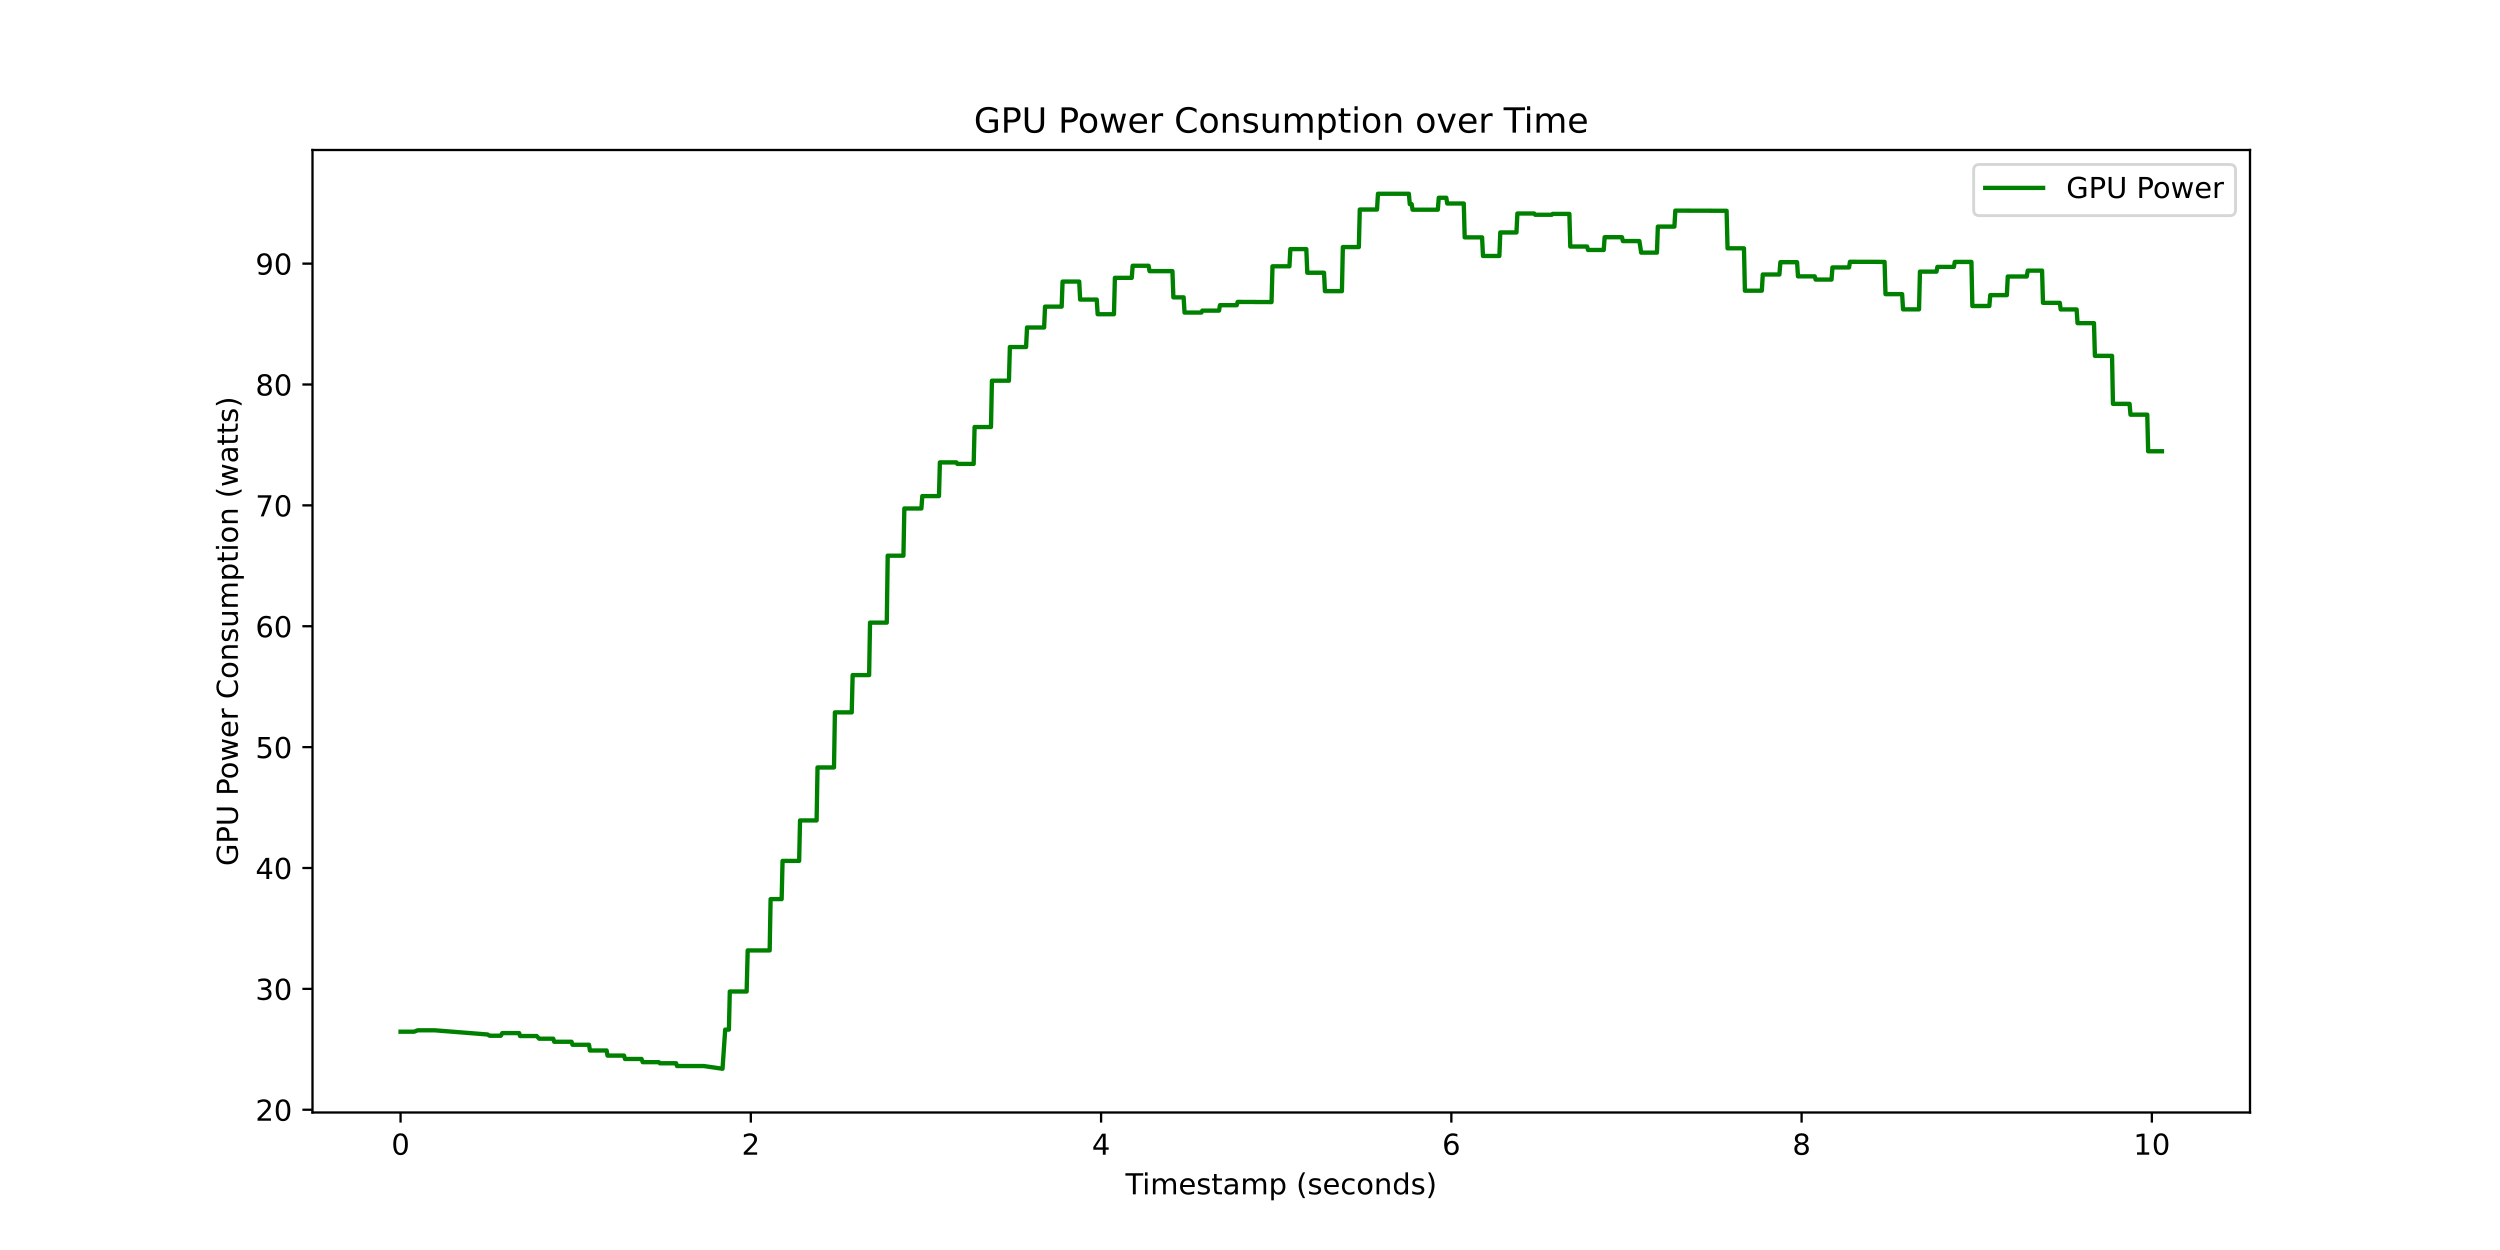
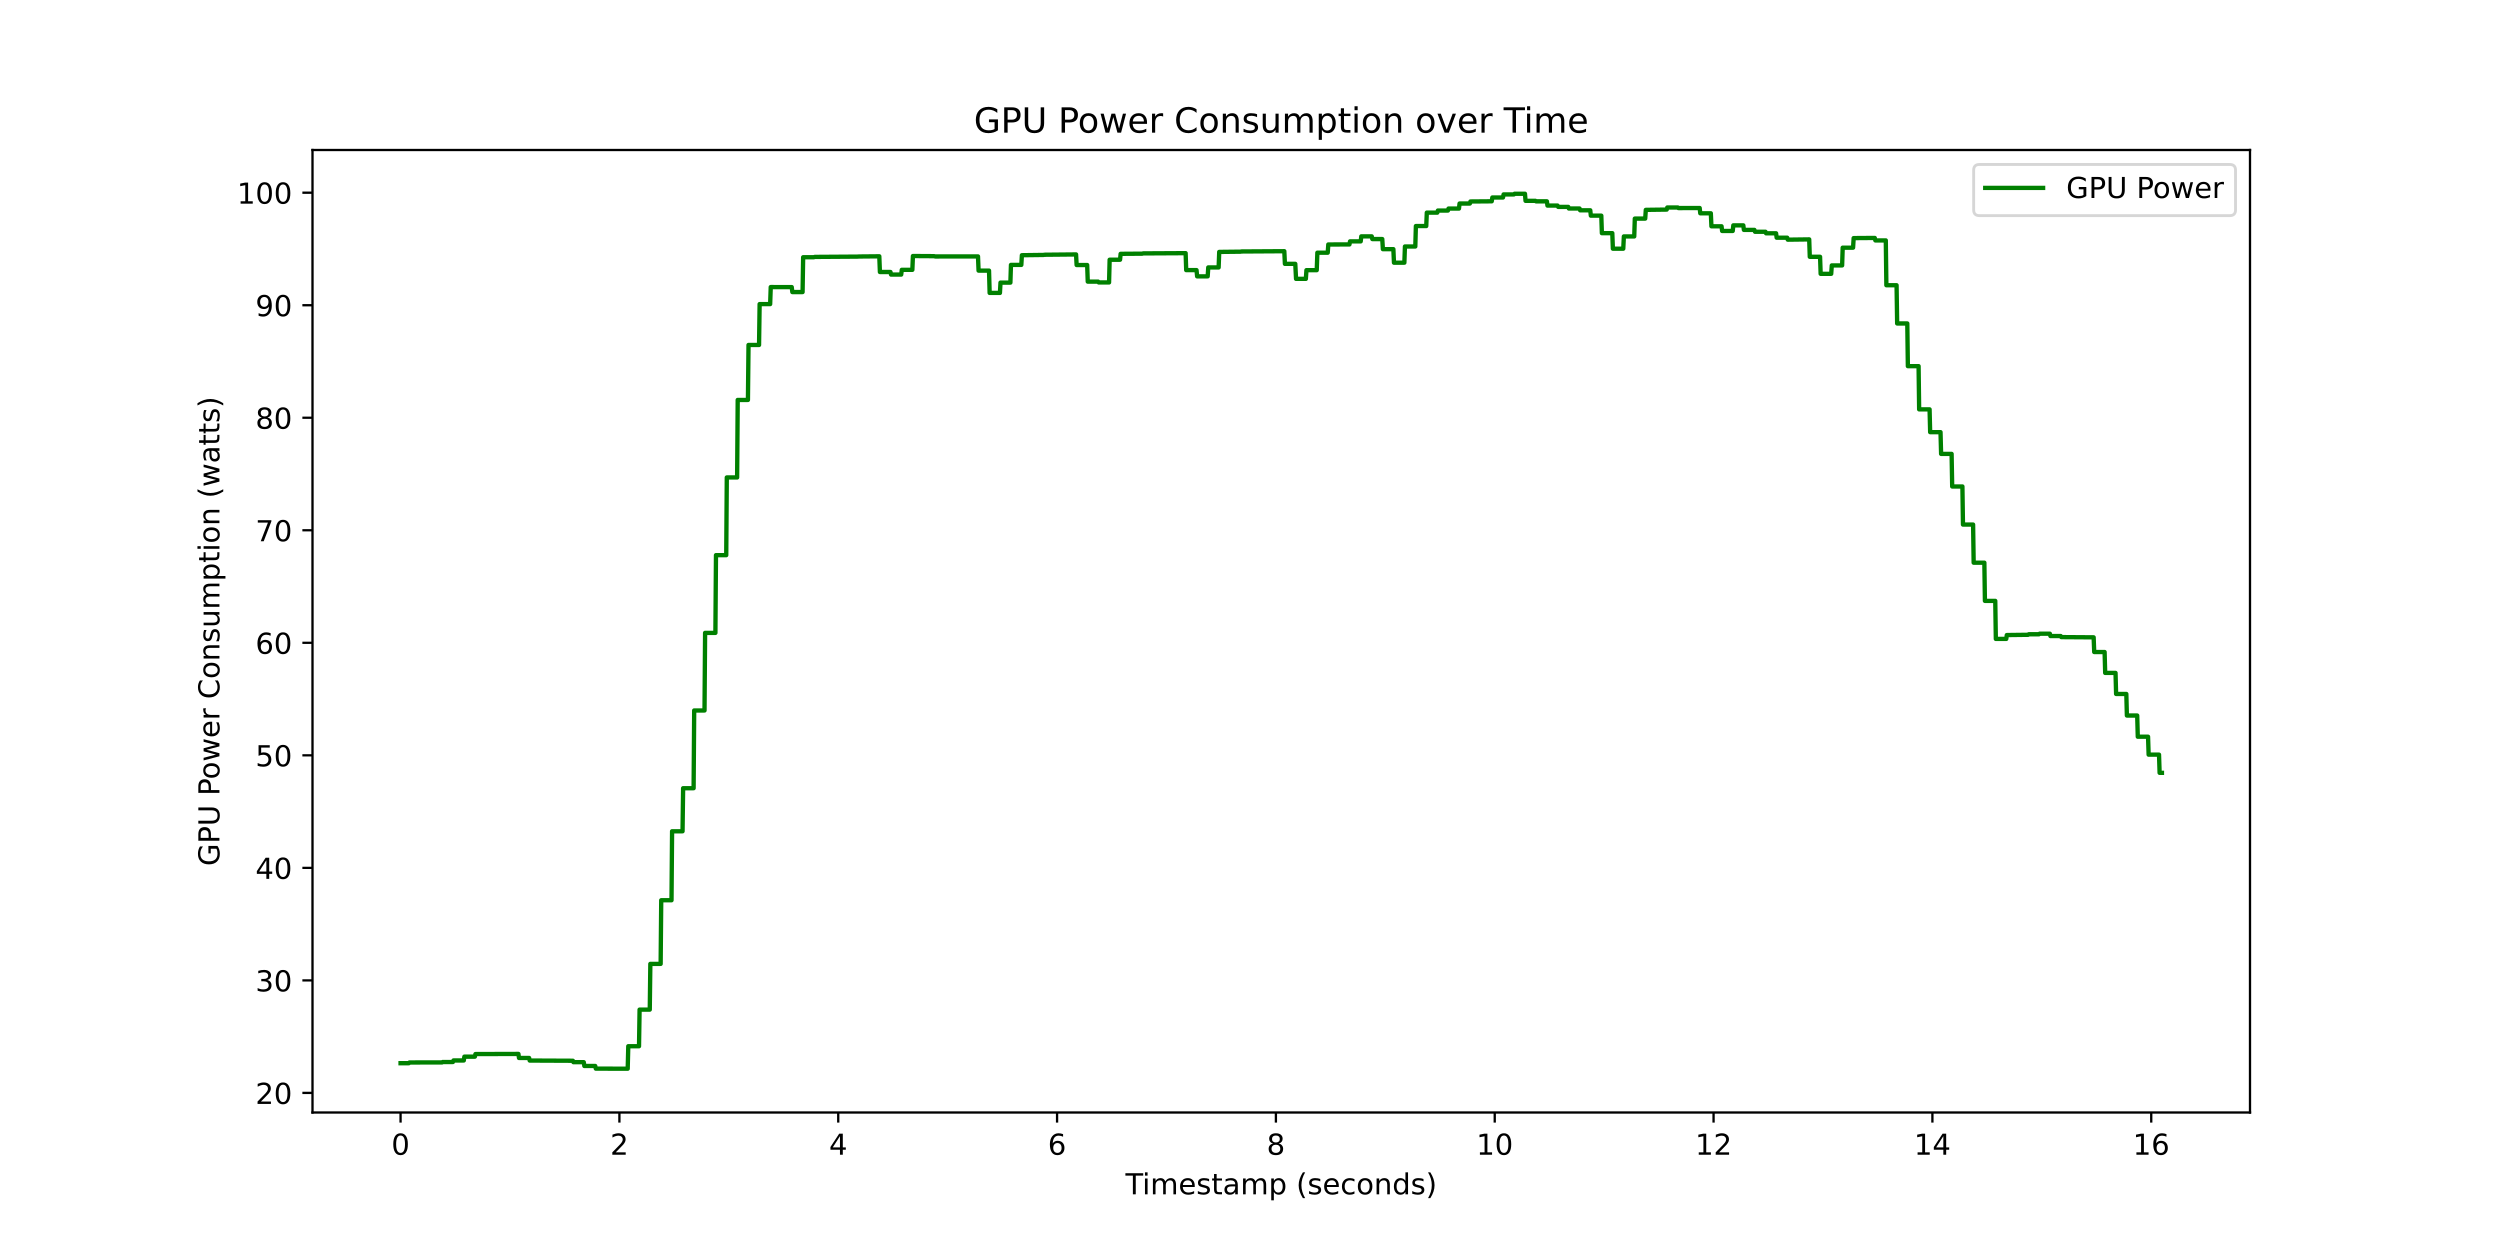
<svg xmlns="http://www.w3.org/2000/svg" xmlns:xlink="http://www.w3.org/1999/xlink" width="864pt" height="432pt" viewBox="0 0 864 432" version="1.1">
  <defs>
    <style type="text/css">*{stroke-linejoin: round; stroke-linecap: butt}</style>
  </defs>
  <g id="figure_1">
    <g id="patch_1">
      <path d="M 0 432  L 864 432  L 864 0  L 0 0  z " style="fill: #ffffff" />
    </g>
    <g id="axes_1">
      <g id="patch_2">
        <path d="M 108 384.48  L 777.6 384.48  L 777.6 51.84  L 108 51.84  z " style="fill: #ffffff" />
      </g>
      <g id="matplotlib.axis_1">
        <g id="xtick_1">
          <g id="line2d_1">
            <defs>
-               <path id="mc0ec3c35d0" d="M 0 0  L 0 3.5  " style="stroke: #000000; stroke-width: 0.8" />
+               <path id="m6eff2cb6ed" d="M 0 0  L 0 3.5  " style="stroke: #000000; stroke-width: 0.8" />
            </defs>
            <g>
-               <use xlink:href="#mc0ec3c35d0" x="138.436" y="384.48" style="stroke: #000000; stroke-width: 0.8" />
+               <use xlink:href="#m6eff2cb6ed" x="138.436" y="384.48" style="stroke: #000000; stroke-width: 0.8" />
            </g>
          </g>
          <g id="text_1">
            <g transform="translate(135.2551 399.0784) scale(0.1 -0.1)">
              <defs>
                <path id="DejaVuSans-30" d="M 2034 4250  Q 1547 4250 1301 3770  Q 1056 3291 1056 2328  Q 1056 1369 1301 889  Q 1547 409 2034 409  Q 2525 409 2770 889  Q 3016 1369 3016 2328  Q 3016 3291 2770 3770  Q 2525 4250 2034 4250  z M 2034 4750  Q 2819 4750 3233 4129  Q 3647 3509 3647 2328  Q 3647 1150 3233 529  Q 2819 -91 2034 -91  Q 1250 -91 836 529  Q 422 1150 422 2328  Q 422 3509 836 4129  Q 1250 4750 2034 4750  z " transform="scale(0.015625)" />
              </defs>
              <use xlink:href="#DejaVuSans-30" />
            </g>
          </g>
        </g>
        <g id="xtick_2">
          <g id="line2d_2">
            <g>
-               <use xlink:href="#mc0ec3c35d0" x="259.486" y="384.48" style="stroke: #000000; stroke-width: 0.8" />
+               <use xlink:href="#m6eff2cb6ed" x="214.065" y="384.48" style="stroke: #000000; stroke-width: 0.8" />
            </g>
          </g>
          <g id="text_2">
-             <g transform="translate(256.3043 399.0784) scale(0.1 -0.1)">
+             <g transform="translate(210.8839 399.0784) scale(0.1 -0.1)">
              <defs>
                <path id="DejaVuSans-32" d="M 1228 531  L 3431 531  L 3431 0  L 469 0  L 469 531  Q 828 903 1448 1529  Q 2069 2156 2228 2338  Q 2531 2678 2651 2914  Q 2772 3150 2772 3378  Q 2772 3750 2511 3984  Q 2250 4219 1831 4219  Q 1534 4219 1204 4116  Q 875 4013 500 3803  L 500 4441  Q 881 4594 1212 4672  Q 1544 4750 1819 4750  Q 2544 4750 2975 4387  Q 3406 4025 3406 3419  Q 3406 3131 3298 2873  Q 3191 2616 2906 2266  Q 2828 2175 2409 1742  Q 1991 1309 1228 531  z " transform="scale(0.015625)" />
              </defs>
              <use xlink:href="#DejaVuSans-32" />
            </g>
          </g>
        </g>
        <g id="xtick_3">
          <g id="line2d_3">
            <g>
-               <use xlink:href="#mc0ec3c35d0" x="380.535" y="384.48" style="stroke: #000000; stroke-width: 0.8" />
+               <use xlink:href="#m6eff2cb6ed" x="289.694" y="384.48" style="stroke: #000000; stroke-width: 0.8" />
            </g>
          </g>
          <g id="text_3">
-             <g transform="translate(377.3534 399.0784) scale(0.1 -0.1)">
+             <g transform="translate(286.5127 399.0784) scale(0.1 -0.1)">
              <defs>
                <path id="DejaVuSans-34" d="M 2419 4116  L 825 1625  L 2419 1625  L 2419 4116  z M 2253 4666  L 3047 4666  L 3047 1625  L 3713 1625  L 3713 1100  L 3047 1100  L 3047 0  L 2419 0  L 2419 1100  L 313 1100  L 313 1709  L 2253 4666  z " transform="scale(0.015625)" />
              </defs>
              <use xlink:href="#DejaVuSans-34" />
            </g>
          </g>
        </g>
        <g id="xtick_4">
          <g id="line2d_4">
            <g>
-               <use xlink:href="#mc0ec3c35d0" x="501.584" y="384.48" style="stroke: #000000; stroke-width: 0.8" />
+               <use xlink:href="#m6eff2cb6ed" x="365.323" y="384.48" style="stroke: #000000; stroke-width: 0.8" />
            </g>
          </g>
          <g id="text_4">
-             <g transform="translate(498.4025 399.0784) scale(0.1 -0.1)">
+             <g transform="translate(362.1416 399.0784) scale(0.1 -0.1)">
              <defs>
                <path id="DejaVuSans-36" d="M 2113 2584  Q 1688 2584 1439 2293  Q 1191 2003 1191 1497  Q 1191 994 1439 701  Q 1688 409 2113 409  Q 2538 409 2786 701  Q 3034 994 3034 1497  Q 3034 2003 2786 2293  Q 2538 2584 2113 2584  z M 3366 4563  L 3366 3988  Q 3128 4100 2886 4159  Q 2644 4219 2406 4219  Q 1781 4219 1451 3797  Q 1122 3375 1075 2522  Q 1259 2794 1537 2939  Q 1816 3084 2150 3084  Q 2853 3084 3261 2657  Q 3669 2231 3669 1497  Q 3669 778 3244 343  Q 2819 -91 2113 -91  Q 1303 -91 875 529  Q 447 1150 447 2328  Q 447 3434 972 4092  Q 1497 4750 2381 4750  Q 2619 4750 2861 4703  Q 3103 4656 3366 4563  z " transform="scale(0.015625)" />
              </defs>
              <use xlink:href="#DejaVuSans-36" />
            </g>
          </g>
        </g>
        <g id="xtick_5">
          <g id="line2d_5">
            <g>
-               <use xlink:href="#mc0ec3c35d0" x="622.633" y="384.48" style="stroke: #000000; stroke-width: 0.8" />
+               <use xlink:href="#m6eff2cb6ed" x="440.952" y="384.48" style="stroke: #000000; stroke-width: 0.8" />
            </g>
          </g>
          <g id="text_5">
-             <g transform="translate(619.4517 399.0784) scale(0.1 -0.1)">
+             <g transform="translate(437.7704 399.0784) scale(0.1 -0.1)">
              <defs>
                <path id="DejaVuSans-38" d="M 2034 2216  Q 1584 2216 1326 1975  Q 1069 1734 1069 1313  Q 1069 891 1326 650  Q 1584 409 2034 409  Q 2484 409 2743 651  Q 3003 894 3003 1313  Q 3003 1734 2745 1975  Q 2488 2216 2034 2216  z M 1403 2484  Q 997 2584 770 2862  Q 544 3141 544 3541  Q 544 4100 942 4425  Q 1341 4750 2034 4750  Q 2731 4750 3128 4425  Q 3525 4100 3525 3541  Q 3525 3141 3298 2862  Q 3072 2584 2669 2484  Q 3125 2378 3379 2068  Q 3634 1759 3634 1313  Q 3634 634 3220 271  Q 2806 -91 2034 -91  Q 1263 -91 848 271  Q 434 634 434 1313  Q 434 1759 690 2068  Q 947 2378 1403 2484  z M 1172 3481  Q 1172 3119 1398 2916  Q 1625 2713 2034 2713  Q 2441 2713 2670 2916  Q 2900 3119 2900 3481  Q 2900 3844 2670 4047  Q 2441 4250 2034 4250  Q 1625 4250 1398 4047  Q 1172 3844 1172 3481  z " transform="scale(0.015625)" />
              </defs>
              <use xlink:href="#DejaVuSans-38" />
            </g>
          </g>
        </g>
        <g id="xtick_6">
          <g id="line2d_6">
            <g>
-               <use xlink:href="#mc0ec3c35d0" x="743.682" y="384.48" style="stroke: #000000; stroke-width: 0.8" />
+               <use xlink:href="#m6eff2cb6ed" x="516.58" y="384.48" style="stroke: #000000; stroke-width: 0.8" />
            </g>
          </g>
          <g id="text_6">
-             <g transform="translate(737.3196 399.0784) scale(0.1 -0.1)">
+             <g transform="translate(510.2179 399.0784) scale(0.1 -0.1)">
              <defs>
                <path id="DejaVuSans-31" d="M 794 531  L 1825 531  L 1825 4091  L 703 3866  L 703 4441  L 1819 4666  L 2450 4666  L 2450 531  L 3481 531  L 3481 0  L 794 0  L 794 531  z " transform="scale(0.015625)" />
              </defs>
              <use xlink:href="#DejaVuSans-31" />
              <use xlink:href="#DejaVuSans-30" x="63.623" />
            </g>
          </g>
        </g>
-         <g id="text_7">
+         <g id="xtick_7">
+           <g id="line2d_7">
+             <g>
+               <use xlink:href="#m6eff2cb6ed" x="592.209" y="384.48" style="stroke: #000000; stroke-width: 0.8" />
+             </g>
+           </g>
+           <g id="text_7">
+             <g transform="translate(585.8468 399.0784) scale(0.1 -0.1)">
+               <use xlink:href="#DejaVuSans-31" />
+               <use xlink:href="#DejaVuSans-32" x="63.623" />
+             </g>
+           </g>
+         </g>
+         <g id="xtick_8">
+           <g id="line2d_8">
+             <g>
+               <use xlink:href="#m6eff2cb6ed" x="667.838" y="384.48" style="stroke: #000000; stroke-width: 0.8" />
+             </g>
+           </g>
+           <g id="text_8">
+             <g transform="translate(661.4756 399.0784) scale(0.1 -0.1)">
+               <use xlink:href="#DejaVuSans-31" />
+               <use xlink:href="#DejaVuSans-34" x="63.623" />
+             </g>
+           </g>
+         </g>
+         <g id="xtick_9">
+           <g id="line2d_9">
+             <g>
+               <use xlink:href="#m6eff2cb6ed" x="743.467" y="384.48" style="stroke: #000000; stroke-width: 0.8" />
+             </g>
+           </g>
+           <g id="text_9">
+             <g transform="translate(737.1044 399.0784) scale(0.1 -0.1)">
+               <use xlink:href="#DejaVuSans-31" />
+               <use xlink:href="#DejaVuSans-36" x="63.623" />
+             </g>
+           </g>
+         </g>
+         <g id="text_10">
          <g transform="translate(388.9648 412.7566) scale(0.1 -0.1)">
            <defs>
              <path id="DejaVuSans-54" d="M -19 4666  L 3928 4666  L 3928 4134  L 2272 4134  L 2272 0  L 1638 0  L 1638 4134  L -19 4134  L -19 4666  z " transform="scale(0.015625)" />
              <path id="DejaVuSans-69" d="M 603 3500  L 1178 3500  L 1178 0  L 603 0  L 603 3500  z M 603 4863  L 1178 4863  L 1178 4134  L 603 4134  L 603 4863  z " transform="scale(0.015625)" />
              <path id="DejaVuSans-6d" d="M 3328 2828  Q 3544 3216 3844 3400  Q 4144 3584 4550 3584  Q 5097 3584 5394 3201  Q 5691 2819 5691 2113  L 5691 0  L 5113 0  L 5113 2094  Q 5113 2597 4934 2840  Q 4756 3084 4391 3084  Q 3944 3084 3684 2787  Q 3425 2491 3425 1978  L 3425 0  L 2847 0  L 2847 2094  Q 2847 2600 2669 2842  Q 2491 3084 2119 3084  Q 1678 3084 1418 2786  Q 1159 2488 1159 1978  L 1159 0  L 581 0  L 581 3500  L 1159 3500  L 1159 2956  Q 1356 3278 1631 3431  Q 1906 3584 2284 3584  Q 2666 3584 2933 3390  Q 3200 3197 3328 2828  z " transform="scale(0.015625)" />
              <path id="DejaVuSans-65" d="M 3597 1894  L 3597 1613  L 953 1613  Q 991 1019 1311 708  Q 1631 397 2203 397  Q 2534 397 2845 478  Q 3156 559 3463 722  L 3463 178  Q 3153 47 2828 -22  Q 2503 -91 2169 -91  Q 1331 -91 842 396  Q 353 884 353 1716  Q 353 2575 817 3079  Q 1281 3584 2069 3584  Q 2775 3584 3186 3129  Q 3597 2675 3597 1894  z M 3022 2063  Q 3016 2534 2758 2815  Q 2500 3097 2075 3097  Q 1594 3097 1305 2825  Q 1016 2553 972 2059  L 3022 2063  z " transform="scale(0.015625)" />
              <path id="DejaVuSans-73" d="M 2834 3397  L 2834 2853  Q 2591 2978 2328 3040  Q 2066 3103 1784 3103  Q 1356 3103 1142 2972  Q 928 2841 928 2578  Q 928 2378 1081 2264  Q 1234 2150 1697 2047  L 1894 2003  Q 2506 1872 2764 1633  Q 3022 1394 3022 966  Q 3022 478 2636 193  Q 2250 -91 1575 -91  Q 1294 -91 989 -36  Q 684 19 347 128  L 347 722  Q 666 556 975 473  Q 1284 391 1588 391  Q 1994 391 2212 530  Q 2431 669 2431 922  Q 2431 1156 2273 1281  Q 2116 1406 1581 1522  L 1381 1569  Q 847 1681 609 1914  Q 372 2147 372 2553  Q 372 3047 722 3315  Q 1072 3584 1716 3584  Q 2034 3584 2315 3537  Q 2597 3491 2834 3397  z " transform="scale(0.015625)" />
              <path id="DejaVuSans-74" d="M 1172 4494  L 1172 3500  L 2356 3500  L 2356 3053  L 1172 3053  L 1172 1153  Q 1172 725 1289 603  Q 1406 481 1766 481  L 2356 481  L 2356 0  L 1766 0  Q 1100 0 847 248  Q 594 497 594 1153  L 594 3053  L 172 3053  L 172 3500  L 594 3500  L 594 4494  L 1172 4494  z " transform="scale(0.015625)" />
              <path id="DejaVuSans-61" d="M 2194 1759  Q 1497 1759 1228 1600  Q 959 1441 959 1056  Q 959 750 1161 570  Q 1363 391 1709 391  Q 2188 391 2477 730  Q 2766 1069 2766 1631  L 2766 1759  L 2194 1759  z M 3341 1997  L 3341 0  L 2766 0  L 2766 531  Q 2569 213 2275 61  Q 1981 -91 1556 -91  Q 1019 -91 701 211  Q 384 513 384 1019  Q 384 1609 779 1909  Q 1175 2209 1959 2209  L 2766 2209  L 2766 2266  Q 2766 2663 2505 2880  Q 2244 3097 1772 3097  Q 1472 3097 1187 3025  Q 903 2953 641 2809  L 641 3341  Q 956 3463 1253 3523  Q 1550 3584 1831 3584  Q 2591 3584 2966 3190  Q 3341 2797 3341 1997  z " transform="scale(0.015625)" />
              <path id="DejaVuSans-70" d="M 1159 525  L 1159 -1331  L 581 -1331  L 581 3500  L 1159 3500  L 1159 2969  Q 1341 3281 1617 3432  Q 1894 3584 2278 3584  Q 2916 3584 3314 3078  Q 3713 2572 3713 1747  Q 3713 922 3314 415  Q 2916 -91 2278 -91  Q 1894 -91 1617 61  Q 1341 213 1159 525  z M 3116 1747  Q 3116 2381 2855 2742  Q 2594 3103 2138 3103  Q 1681 3103 1420 2742  Q 1159 2381 1159 1747  Q 1159 1113 1420 752  Q 1681 391 2138 391  Q 2594 391 2855 752  Q 3116 1113 3116 1747  z " transform="scale(0.015625)" />
              <path id="DejaVuSans-20" transform="scale(0.015625)" />
              <path id="DejaVuSans-28" d="M 1984 4856  Q 1566 4138 1362 3434  Q 1159 2731 1159 2009  Q 1159 1288 1364 580  Q 1569 -128 1984 -844  L 1484 -844  Q 1016 -109 783 600  Q 550 1309 550 2009  Q 550 2706 781 3412  Q 1013 4119 1484 4856  L 1984 4856  z " transform="scale(0.015625)" />
              <path id="DejaVuSans-63" d="M 3122 3366  L 3122 2828  Q 2878 2963 2633 3030  Q 2388 3097 2138 3097  Q 1578 3097 1268 2742  Q 959 2388 959 1747  Q 959 1106 1268 751  Q 1578 397 2138 397  Q 2388 397 2633 464  Q 2878 531 3122 666  L 3122 134  Q 2881 22 2623 -34  Q 2366 -91 2075 -91  Q 1284 -91 818 406  Q 353 903 353 1747  Q 353 2603 823 3093  Q 1294 3584 2113 3584  Q 2378 3584 2631 3529  Q 2884 3475 3122 3366  z " transform="scale(0.015625)" />
              <path id="DejaVuSans-6f" d="M 1959 3097  Q 1497 3097 1228 2736  Q 959 2375 959 1747  Q 959 1119 1226 758  Q 1494 397 1959 397  Q 2419 397 2687 759  Q 2956 1122 2956 1747  Q 2956 2369 2687 2733  Q 2419 3097 1959 3097  z M 1959 3584  Q 2709 3584 3137 3096  Q 3566 2609 3566 1747  Q 3566 888 3137 398  Q 2709 -91 1959 -91  Q 1206 -91 779 398  Q 353 888 353 1747  Q 353 2609 779 3096  Q 1206 3584 1959 3584  z " transform="scale(0.015625)" />
              <path id="DejaVuSans-6e" d="M 3513 2113  L 3513 0  L 2938 0  L 2938 2094  Q 2938 2591 2744 2837  Q 2550 3084 2163 3084  Q 1697 3084 1428 2787  Q 1159 2491 1159 1978  L 1159 0  L 581 0  L 581 3500  L 1159 3500  L 1159 2956  Q 1366 3272 1645 3428  Q 1925 3584 2291 3584  Q 2894 3584 3203 3211  Q 3513 2838 3513 2113  z " transform="scale(0.015625)" />
              <path id="DejaVuSans-64" d="M 2906 2969  L 2906 4863  L 3481 4863  L 3481 0  L 2906 0  L 2906 525  Q 2725 213 2448 61  Q 2172 -91 1784 -91  Q 1150 -91 751 415  Q 353 922 353 1747  Q 353 2572 751 3078  Q 1150 3584 1784 3584  Q 2172 3584 2448 3432  Q 2725 3281 2906 2969  z M 947 1747  Q 947 1113 1208 752  Q 1469 391 1925 391  Q 2381 391 2643 752  Q 2906 1113 2906 1747  Q 2906 2381 2643 2742  Q 2381 3103 1925 3103  Q 1469 3103 1208 2742  Q 947 2381 947 1747  z " transform="scale(0.015625)" />
              <path id="DejaVuSans-29" d="M 513 4856  L 1013 4856  Q 1481 4119 1714 3412  Q 1947 2706 1947 2009  Q 1947 1309 1714 600  Q 1481 -109 1013 -844  L 513 -844  Q 928 -128 1133 580  Q 1338 1288 1338 2009  Q 1338 2731 1133 3434  Q 928 4138 513 4856  z " transform="scale(0.015625)" />
            </defs>
            <use xlink:href="#DejaVuSans-54" />
            <use xlink:href="#DejaVuSans-69" x="57.959" />
            <use xlink:href="#DejaVuSans-6d" x="85.742" />
            <use xlink:href="#DejaVuSans-65" x="183.154" />
            <use xlink:href="#DejaVuSans-73" x="244.678" />
            <use xlink:href="#DejaVuSans-74" x="296.777" />
            <use xlink:href="#DejaVuSans-61" x="335.986" />
            <use xlink:href="#DejaVuSans-6d" x="397.266" />
            <use xlink:href="#DejaVuSans-70" x="494.678" />
            <use xlink:href="#DejaVuSans-20" x="558.154" />
            <use xlink:href="#DejaVuSans-28" x="589.941" />
            <use xlink:href="#DejaVuSans-73" x="628.955" />
            <use xlink:href="#DejaVuSans-65" x="681.055" />
            <use xlink:href="#DejaVuSans-63" x="742.578" />
            <use xlink:href="#DejaVuSans-6f" x="797.559" />
            <use xlink:href="#DejaVuSans-6e" x="858.74" />
            <use xlink:href="#DejaVuSans-64" x="922.119" />
            <use xlink:href="#DejaVuSans-73" x="985.596" />
            <use xlink:href="#DejaVuSans-29" x="1037.695" />
          </g>
        </g>
      </g>
      <g id="matplotlib.axis_2">
        <g id="ytick_1">
-           <g id="line2d_7">
+           <g id="line2d_10">
            <defs>
-               <path id="m82a6e894eb" d="M 0 0  L -3.5 0  " style="stroke: #000000; stroke-width: 0.8" />
+               <path id="m3ab5f80879" d="M 0 0  L -3.5 0  " style="stroke: #000000; stroke-width: 0.8" />
            </defs>
            <g>
-               <use xlink:href="#m82a6e894eb" x="108" y="383.525" style="stroke: #000000; stroke-width: 0.8" />
-             </g>
-           </g>
-           <g id="text_8">
-             <g transform="translate(88.275 387.3245) scale(0.1 -0.1)">
+               <use xlink:href="#m3ab5f80879" x="108" y="377.714" style="stroke: #000000; stroke-width: 0.8" />
+             </g>
+           </g>
+           <g id="text_11">
+             <g transform="translate(88.275 381.5129) scale(0.1 -0.1)">
              <use xlink:href="#DejaVuSans-32" />
              <use xlink:href="#DejaVuSans-30" x="63.623" />
            </g>
          </g>
        </g>
        <g id="ytick_2">
-           <g id="line2d_8">
-             <g>
-               <use xlink:href="#m82a6e894eb" x="108" y="341.752" style="stroke: #000000; stroke-width: 0.8" />
-             </g>
-           </g>
-           <g id="text_9">
-             <g transform="translate(88.275 345.5513) scale(0.1 -0.1)">
+           <g id="line2d_11">
+             <g>
+               <use xlink:href="#m3ab5f80879" x="108" y="338.823" style="stroke: #000000; stroke-width: 0.8" />
+             </g>
+           </g>
+           <g id="text_12">
+             <g transform="translate(88.275 342.6225) scale(0.1 -0.1)">
              <defs>
                <path id="DejaVuSans-33" d="M 2597 2516  Q 3050 2419 3304 2112  Q 3559 1806 3559 1356  Q 3559 666 3084 287  Q 2609 -91 1734 -91  Q 1441 -91 1130 -33  Q 819 25 488 141  L 488 750  Q 750 597 1062 519  Q 1375 441 1716 441  Q 2309 441 2620 675  Q 2931 909 2931 1356  Q 2931 1769 2642 2001  Q 2353 2234 1838 2234  L 1294 2234  L 1294 2753  L 1863 2753  Q 2328 2753 2575 2939  Q 2822 3125 2822 3475  Q 2822 3834 2567 4026  Q 2313 4219 1838 4219  Q 1578 4219 1281 4162  Q 984 4106 628 3988  L 628 4550  Q 988 4650 1302 4700  Q 1616 4750 1894 4750  Q 2613 4750 3031 4423  Q 3450 4097 3450 3541  Q 3450 3153 3228 2886  Q 3006 2619 2597 2516  z " transform="scale(0.015625)" />
              </defs>
              <use xlink:href="#DejaVuSans-33" />
              <use xlink:href="#DejaVuSans-30" x="63.623" />
            </g>
          </g>
        </g>
        <g id="ytick_3">
-           <g id="line2d_9">
-             <g>
-               <use xlink:href="#m82a6e894eb" x="108" y="299.979" style="stroke: #000000; stroke-width: 0.8" />
-             </g>
-           </g>
-           <g id="text_10">
-             <g transform="translate(88.275 303.7782) scale(0.1 -0.1)">
+           <g id="line2d_12">
+             <g>
+               <use xlink:href="#m3ab5f80879" x="108" y="299.933" style="stroke: #000000; stroke-width: 0.8" />
+             </g>
+           </g>
+           <g id="text_13">
+             <g transform="translate(88.275 303.7321) scale(0.1 -0.1)">
              <use xlink:href="#DejaVuSans-34" />
              <use xlink:href="#DejaVuSans-30" x="63.623" />
            </g>
          </g>
        </g>
        <g id="ytick_4">
-           <g id="line2d_10">
-             <g>
-               <use xlink:href="#m82a6e894eb" x="108" y="258.206" style="stroke: #000000; stroke-width: 0.8" />
-             </g>
-           </g>
-           <g id="text_11">
-             <g transform="translate(88.275 262.005) scale(0.1 -0.1)">
+           <g id="line2d_13">
+             <g>
+               <use xlink:href="#m3ab5f80879" x="108" y="261.042" style="stroke: #000000; stroke-width: 0.8" />
+             </g>
+           </g>
+           <g id="text_14">
+             <g transform="translate(88.275 264.8417) scale(0.1 -0.1)">
              <defs>
                <path id="DejaVuSans-35" d="M 691 4666  L 3169 4666  L 3169 4134  L 1269 4134  L 1269 2991  Q 1406 3038 1543 3061  Q 1681 3084 1819 3084  Q 2600 3084 3056 2656  Q 3513 2228 3513 1497  Q 3513 744 3044 326  Q 2575 -91 1722 -91  Q 1428 -91 1123 -41  Q 819 9 494 109  L 494 744  Q 775 591 1075 516  Q 1375 441 1709 441  Q 2250 441 2565 725  Q 2881 1009 2881 1497  Q 2881 1984 2565 2268  Q 2250 2553 1709 2553  Q 1456 2553 1204 2497  Q 953 2441 691 2322  L 691 4666  z " transform="scale(0.015625)" />
              </defs>
              <use xlink:href="#DejaVuSans-35" />
              <use xlink:href="#DejaVuSans-30" x="63.623" />
            </g>
          </g>
        </g>
        <g id="ytick_5">
-           <g id="line2d_11">
-             <g>
-               <use xlink:href="#m82a6e894eb" x="108" y="216.433" style="stroke: #000000; stroke-width: 0.8" />
-             </g>
-           </g>
-           <g id="text_12">
-             <g transform="translate(88.275 220.2319) scale(0.1 -0.1)">
+           <g id="line2d_14">
+             <g>
+               <use xlink:href="#m3ab5f80879" x="108" y="222.152" style="stroke: #000000; stroke-width: 0.8" />
+             </g>
+           </g>
+           <g id="text_15">
+             <g transform="translate(88.275 225.9513) scale(0.1 -0.1)">
              <use xlink:href="#DejaVuSans-36" />
              <use xlink:href="#DejaVuSans-30" x="63.623" />
            </g>
          </g>
        </g>
        <g id="ytick_6">
-           <g id="line2d_12">
-             <g>
-               <use xlink:href="#m82a6e894eb" x="108" y="174.66" style="stroke: #000000; stroke-width: 0.8" />
-             </g>
-           </g>
-           <g id="text_13">
-             <g transform="translate(88.275 178.4588) scale(0.1 -0.1)">
+           <g id="line2d_15">
+             <g>
+               <use xlink:href="#m3ab5f80879" x="108" y="183.262" style="stroke: #000000; stroke-width: 0.8" />
+             </g>
+           </g>
+           <g id="text_16">
+             <g transform="translate(88.275 187.0609) scale(0.1 -0.1)">
              <defs>
                <path id="DejaVuSans-37" d="M 525 4666  L 3525 4666  L 3525 4397  L 1831 0  L 1172 0  L 2766 4134  L 525 4134  L 525 4666  z " transform="scale(0.015625)" />
              </defs>
              <use xlink:href="#DejaVuSans-37" />
              <use xlink:href="#DejaVuSans-30" x="63.623" />
            </g>
          </g>
        </g>
        <g id="ytick_7">
-           <g id="line2d_13">
-             <g>
-               <use xlink:href="#m82a6e894eb" x="108" y="132.886" style="stroke: #000000; stroke-width: 0.8" />
-             </g>
-           </g>
-           <g id="text_14">
-             <g transform="translate(88.275 136.6856) scale(0.1 -0.1)">
+           <g id="line2d_16">
+             <g>
+               <use xlink:href="#m3ab5f80879" x="108" y="144.371" style="stroke: #000000; stroke-width: 0.8" />
+             </g>
+           </g>
+           <g id="text_17">
+             <g transform="translate(88.275 148.1705) scale(0.1 -0.1)">
              <use xlink:href="#DejaVuSans-38" />
              <use xlink:href="#DejaVuSans-30" x="63.623" />
            </g>
          </g>
        </g>
        <g id="ytick_8">
-           <g id="line2d_14">
-             <g>
-               <use xlink:href="#m82a6e894eb" x="108" y="91.113" style="stroke: #000000; stroke-width: 0.8" />
-             </g>
-           </g>
-           <g id="text_15">
-             <g transform="translate(88.275 94.91245) scale(0.1 -0.1)">
+           <g id="line2d_17">
+             <g>
+               <use xlink:href="#m3ab5f80879" x="108" y="105.481" style="stroke: #000000; stroke-width: 0.8" />
+             </g>
+           </g>
+           <g id="text_18">
+             <g transform="translate(88.275 109.2801) scale(0.1 -0.1)">
              <defs>
                <path id="DejaVuSans-39" d="M 703 97  L 703 672  Q 941 559 1184 500  Q 1428 441 1663 441  Q 2288 441 2617 861  Q 2947 1281 2994 2138  Q 2813 1869 2534 1725  Q 2256 1581 1919 1581  Q 1219 1581 811 2004  Q 403 2428 403 3163  Q 403 3881 828 4315  Q 1253 4750 1959 4750  Q 2769 4750 3195 4129  Q 3622 3509 3622 2328  Q 3622 1225 3098 567  Q 2575 -91 1691 -91  Q 1453 -91 1209 -44  Q 966 3 703 97  z M 1959 2075  Q 2384 2075 2632 2365  Q 2881 2656 2881 3163  Q 2881 3666 2632 3958  Q 2384 4250 1959 4250  Q 1534 4250 1286 3958  Q 1038 3666 1038 3163  Q 1038 2656 1286 2365  Q 1534 2075 1959 2075  z " transform="scale(0.015625)" />
              </defs>
              <use xlink:href="#DejaVuSans-39" />
              <use xlink:href="#DejaVuSans-30" x="63.623" />
            </g>
          </g>
        </g>
-         <g id="text_16">
-           <g transform="translate(82.19531 299.2842) rotate(-90) scale(0.1 -0.1)">
+         <g id="ytick_9">
+           <g id="line2d_18">
+             <g>
+               <use xlink:href="#m3ab5f80879" x="108" y="66.591" style="stroke: #000000; stroke-width: 0.8" />
+             </g>
+           </g>
+           <g id="text_19">
+             <g transform="translate(81.9125 70.38976) scale(0.1 -0.1)">
+               <use xlink:href="#DejaVuSans-31" />
+               <use xlink:href="#DejaVuSans-30" x="63.623" />
+               <use xlink:href="#DejaVuSans-30" x="127.246" />
+             </g>
+           </g>
+         </g>
+         <g id="text_20">
+           <g transform="translate(75.83281 299.2842) rotate(-90) scale(0.1 -0.1)">
            <defs>
              <path id="DejaVuSans-47" d="M 3809 666  L 3809 1919  L 2778 1919  L 2778 2438  L 4434 2438  L 4434 434  Q 4069 175 3628 42  Q 3188 -91 2688 -91  Q 1594 -91 976 548  Q 359 1188 359 2328  Q 359 3472 976 4111  Q 1594 4750 2688 4750  Q 3144 4750 3555 4637  Q 3966 4525 4313 4306  L 4313 3634  Q 3963 3931 3569 4081  Q 3175 4231 2741 4231  Q 1884 4231 1454 3753  Q 1025 3275 1025 2328  Q 1025 1384 1454 906  Q 1884 428 2741 428  Q 3075 428 3337 486  Q 3600 544 3809 666  z " transform="scale(0.015625)" />
              <path id="DejaVuSans-50" d="M 1259 4147  L 1259 2394  L 2053 2394  Q 2494 2394 2734 2622  Q 2975 2850 2975 3272  Q 2975 3691 2734 3919  Q 2494 4147 2053 4147  L 1259 4147  z M 628 4666  L 2053 4666  Q 2838 4666 3239 4311  Q 3641 3956 3641 3272  Q 3641 2581 3239 2228  Q 2838 1875 2053 1875  L 1259 1875  L 1259 0  L 628 0  L 628 4666  z " transform="scale(0.015625)" />
              <path id="DejaVuSans-55" d="M 556 4666  L 1191 4666  L 1191 1831  Q 1191 1081 1462 751  Q 1734 422 2344 422  Q 2950 422 3222 751  Q 3494 1081 3494 1831  L 3494 4666  L 4128 4666  L 4128 1753  Q 4128 841 3676 375  Q 3225 -91 2344 -91  Q 1459 -91 1007 375  Q 556 841 556 1753  L 556 4666  z " transform="scale(0.015625)" />
              <path id="DejaVuSans-77" d="M 269 3500  L 844 3500  L 1563 769  L 2278 3500  L 2956 3500  L 3675 769  L 4391 3500  L 4966 3500  L 4050 0  L 3372 0  L 2619 2869  L 1863 0  L 1184 0  L 269 3500  z " transform="scale(0.015625)" />
              <path id="DejaVuSans-72" d="M 2631 2963  Q 2534 3019 2420 3045  Q 2306 3072 2169 3072  Q 1681 3072 1420 2755  Q 1159 2438 1159 1844  L 1159 0  L 581 0  L 581 3500  L 1159 3500  L 1159 2956  Q 1341 3275 1631 3429  Q 1922 3584 2338 3584  Q 2397 3584 2469 3576  Q 2541 3569 2628 3553  L 2631 2963  z " transform="scale(0.015625)" />
              <path id="DejaVuSans-43" d="M 4122 4306  L 4122 3641  Q 3803 3938 3442 4084  Q 3081 4231 2675 4231  Q 1875 4231 1450 3742  Q 1025 3253 1025 2328  Q 1025 1406 1450 917  Q 1875 428 2675 428  Q 3081 428 3442 575  Q 3803 722 4122 1019  L 4122 359  Q 3791 134 3420 21  Q 3050 -91 2638 -91  Q 1578 -91 968 557  Q 359 1206 359 2328  Q 359 3453 968 4101  Q 1578 4750 2638 4750  Q 3056 4750 3426 4639  Q 3797 4528 4122 4306  z " transform="scale(0.015625)" />
              <path id="DejaVuSans-75" d="M 544 1381  L 544 3500  L 1119 3500  L 1119 1403  Q 1119 906 1312 657  Q 1506 409 1894 409  Q 2359 409 2629 706  Q 2900 1003 2900 1516  L 2900 3500  L 3475 3500  L 3475 0  L 2900 0  L 2900 538  Q 2691 219 2414 64  Q 2138 -91 1772 -91  Q 1169 -91 856 284  Q 544 659 544 1381  z M 1991 3584  L 1991 3584  z " transform="scale(0.015625)" />
            </defs>
            <use xlink:href="#DejaVuSans-47" />
            <use xlink:href="#DejaVuSans-50" x="77.49" />
            <use xlink:href="#DejaVuSans-55" x="137.793" />
            <use xlink:href="#DejaVuSans-20" x="210.986" />
            <use xlink:href="#DejaVuSans-50" x="242.773" />
            <use xlink:href="#DejaVuSans-6f" x="299.451" />
            <use xlink:href="#DejaVuSans-77" x="360.633" />
            <use xlink:href="#DejaVuSans-65" x="442.42" />
            <use xlink:href="#DejaVuSans-72" x="503.943" />
            <use xlink:href="#DejaVuSans-20" x="545.057" />
            <use xlink:href="#DejaVuSans-43" x="576.844" />
            <use xlink:href="#DejaVuSans-6f" x="646.668" />
            <use xlink:href="#DejaVuSans-6e" x="707.85" />
            <use xlink:href="#DejaVuSans-73" x="771.229" />
            <use xlink:href="#DejaVuSans-75" x="823.328" />
            <use xlink:href="#DejaVuSans-6d" x="886.707" />
            <use xlink:href="#DejaVuSans-70" x="984.119" />
            <use xlink:href="#DejaVuSans-74" x="1047.596" />
            <use xlink:href="#DejaVuSans-69" x="1086.805" />
            <use xlink:href="#DejaVuSans-6f" x="1114.588" />
            <use xlink:href="#DejaVuSans-6e" x="1175.77" />
            <use xlink:href="#DejaVuSans-20" x="1239.148" />
            <use xlink:href="#DejaVuSans-28" x="1270.936" />
            <use xlink:href="#DejaVuSans-77" x="1309.949" />
            <use xlink:href="#DejaVuSans-61" x="1391.736" />
            <use xlink:href="#DejaVuSans-74" x="1453.016" />
            <use xlink:href="#DejaVuSans-74" x="1492.225" />
            <use xlink:href="#DejaVuSans-73" x="1531.434" />
            <use xlink:href="#DejaVuSans-29" x="1583.533" />
          </g>
        </g>
      </g>
-       <g id="line2d_15">
-         <path d="M 138.436 356.565  L 143.062 356.565  L 144.361 356.076  L 150.296 356.076  L 168.533 357.521  L 169.174 357.948  L 173.078 357.948  L 173.592 357.033  L 179.41 357.033  L 179.73 358.044  L 185.449 358.044  L 186.339 358.979  L 191.209 358.979  L 191.528 360.032  L 197.528 360.032  L 197.854 361.064  L 203.56 361.064  L 203.879 363.048  L 209.643 363.048  L 209.961 364.815  L 215.674 364.815  L 215.992 365.976  L 221.712 365.976  L 222.129 367.092  L 227.715 367.092  L 228.026 367.463  L 233.659 367.463  L 233.97 368.424  L 243.237 368.424  L 249.701 369.36  L 250.632 355.834  L 251.905 355.834  L 252.22 342.667  L 258.038 342.667  L 258.403 328.464  L 265.996 328.464  L 266.321 310.727  L 270.136 310.727  L 270.454 297.535  L 276.181 297.535  L 276.495 283.541  L 282.22 283.541  L 282.537 265.236  L 288.229 265.236  L 288.545 246.2  L 294.357 246.2  L 294.674 233.309  L 300.369 233.309  L 300.681 215.184  L 306.467 215.184  L 306.79 192.041  L 312.226 192.041  L 312.543 175.729  L 318.436 175.729  L 318.748 171.443  L 324.507 171.443  L 324.823 159.805  L 330.53 159.805  L 330.847 160.327  L 336.501 160.327  L 336.819 147.574  L 342.482 147.574  L 342.811 131.575  L 348.687 131.575  L 349.013 119.928  L 354.617 119.928  L 354.942 113.174  L 360.849 113.174  L 361.168 105.972  L 366.91 105.972  L 367.227 97.317  L 372.979 97.317  L 373.295 103.524  L 379.026 103.524  L 379.349 108.591  L 384.983 108.591  L 385.307 96.022  L 391.131 96.022  L 391.452 91.84  L 396.952 91.84  L 397.283 93.703  L 405.193 93.703  L 405.518 102.764  L 409.059 102.764  L 409.376 108.027  L 415.2 108.027  L 415.53 107.346  L 421.293 107.346  L 421.621 105.475  L 427.408 105.475  L 427.74 104.343  L 439.445 104.397  L 439.773 92.036  L 445.629 92.036  L 445.947 86.092  L 451.463 86.092  L 451.797 94.259  L 457.581 94.259  L 457.897 100.617  L 463.765 100.617  L 464.089 85.386  L 469.616 85.386  L 469.939 72.416  L 475.896 72.416  L 476.226 66.96  L 486.896 66.96  L 487.224 70.544  L 487.867 70.544  L 488.182 72.47  L 496.911 72.47  L 497.243 68.347  L 499.842 68.347  L 500.165 70.335  L 505.882 70.335  L 506.193 82.032  L 512.204 82.032  L 512.521 88.465  L 518.181 88.465  L 518.496 80.34  L 524.088 80.34  L 524.409 73.794  L 530.224 73.794  L 530.54 74.224  L 536.296 74.224  L 536.615 73.924  L 542.377 73.924  L 542.692 85.202  L 548.5 85.202  L 548.821 86.385  L 554.248 86.385  L 554.565 81.977  L 560.542 81.977  L 560.859 83.314  L 566.573 83.314  L 567.198 87.312  L 572.638 87.312  L 572.954 78.314  L 578.677 78.314  L 578.994 72.792  L 596.709 72.846  L 597.037 85.821  L 602.717 85.821  L 603.037 100.458  L 608.885 100.458  L 609.216 94.864  L 614.962 94.864  L 615.304 90.616  L 621.066 90.616  L 621.384 95.512  L 627.161 95.512  L 627.485 96.619  L 632.974 96.619  L 633.296 92.425  L 639.03 92.425  L 639.347 90.474  L 651.308 90.508  L 651.626 101.653  L 657.374 101.653  L 657.692 106.916  L 663.213 106.916  L 663.537 93.874  L 669.248 93.874  L 669.566 92.249  L 675.256 92.249  L 675.574 90.524  L 681.325 90.524  L 681.643 105.755  L 687.517 105.755  L 687.833 101.999  L 693.568 101.999  L 693.886 95.562  L 700.443 95.562  L 700.785 93.524  L 705.735 93.524  L 706.057 104.656  L 711.862 104.656  L 712.179 106.949  L 717.677 106.949  L 717.995 111.678  L 723.68 111.678  L 723.997 122.986  L 729.924 122.986  L 730.236 139.578  L 735.978 139.578  L 736.299 143.309  L 742.092 143.309  L 742.404 155.958  L 747.164 155.958  L 747.164 155.958  " clip-path="url(#p873a7d870a)" style="fill: none; stroke: #008000; stroke-width: 1.5; stroke-linecap: square" />
+       <g id="line2d_19">
+         <path d="M 138.436 367.443  L 141.303 367.443  L 141.504 367.194  L 152.796 367.17  L 152.992 367.03  L 156.527 367.03  L 156.723 366.498  L 160.287 366.498  L 160.483 365.183  L 164.115 365.183  L 164.312 364.285  L 179.168 364.238  L 179.362 365.634  L 182.87 365.634  L 183.065 366.525  L 197.986 366.595  L 198.183 367.093  L 201.752 367.093  L 201.95 368.403  L 205.716 368.403  L 205.914 369.321  L 216.934 369.344  L 217.132 361.574  L 220.844 361.574  L 221.04 348.927  L 224.559 348.927  L 224.759 333.118  L 228.319 333.118  L 228.52 311.129  L 232.073 311.129  L 232.27 287.29  L 235.885 287.29  L 236.086 272.406  L 239.712 272.406  L 239.912 245.541  L 243.482 245.541  L 243.68 218.726  L 247.243 218.726  L 247.441 191.864  L 250.987 191.864  L 251.18 165.01  L 254.751 165.01  L 254.952 138.223  L 258.484 138.223  L 258.688 119.221  L 262.326 119.221  L 262.527 105.096  L 266.166 105.096  L 266.367 99.212  L 273.62 99.216  L 273.832 100.939  L 277.37 100.939  L 277.568 88.906  L 281.202 88.906  L 281.61 88.785  L 296.322 88.684  L 296.913 88.645  L 303.883 88.579  L 304.095 94.004  L 307.748 94.004  L 307.949 94.895  L 311.454 94.895  L 311.657 93.254  L 315.307 93.254  L 315.506 88.482  L 322.797 88.529  L 323.224 88.634  L 337.996 88.622  L 338.194 93.522  L 341.807 93.522  L 342.02 101.234  L 345.576 101.234  L 345.773 97.672  L 349.189 97.672  L 349.387 91.55  L 352.967 91.55  L 353.164 88.202  L 360.642 88.105  L 361.046 88.039  L 371.885 87.934  L 372.082 91.589  L 375.727 91.589  L 375.926 97.326  L 379.507 97.326  L 379.707 97.61  L 383.292 97.61  L 383.491 89.765  L 387.088 89.765  L 387.292 87.724  L 394.718 87.669  L 395.125 87.572  L 409.754 87.49  L 409.952 93.355  L 413.517 93.355  L 413.728 95.506  L 417.374 95.506  L 417.574 92.425  L 421.16 92.425  L 421.36 87.062  L 428.701 86.977  L 429.096 86.907  L 443.856 86.814  L 444.062 91.189  L 447.648 91.189  L 447.912 96.373  L 451.304 96.373  L 451.504 93.37  L 455.064 93.37  L 455.279 87.331  L 458.863 87.331  L 459.061 84.492  L 466.365 84.48  L 466.573 83.418  L 470.26 83.418  L 470.462 81.688  L 474.074 81.688  L 474.276 82.621  L 477.711 82.621  L 477.921 86.11  L 481.549 86.11  L 481.756 90.784  L 485.348 90.784  L 485.546 85.188  L 489.128 85.188  L 489.328 78.125  L 492.909 78.125  L 493.105 73.486  L 496.728 73.486  L 496.938 72.762  L 500.404 72.762  L 500.601 72.086  L 504.214 72.086  L 504.424 70.34  L 507.989 70.34  L 508.187 69.632  L 515.544 69.57  L 515.75 68.255  L 519.432 68.255  L 519.644 67.189  L 523.22 67.189  L 523.426 66.96  L 527.027 66.96  L 527.229 69.402  L 530.638 69.402  L 530.838 69.581  L 534.605 69.581  L 534.803 71.051  L 538.294 71.051  L 538.505 71.499  L 541.984 71.499  L 542.201 72.066  L 545.899 72.066  L 546.097 72.677  L 549.593 72.677  L 549.793 74.532  L 553.411 74.532  L 553.607 80.579  L 557.21 80.579  L 557.409 85.946  L 561.001 85.946  L 561.207 81.707  L 564.793 81.707  L 564.991 75.547  L 568.586 75.547  L 568.791 72.529  L 576.016 72.432  L 576.214 71.709  L 579.852 71.709  L 580.054 71.911  L 587.409 71.887  L 587.612 73.711  L 591.262 73.711  L 591.467 78.203  L 594.964 78.203  L 595.166 79.817  L 598.832 79.817  L 599.034 77.884  L 602.489 77.884  L 602.691 79.448  L 606.315 79.448  L 606.534 80.097  L 610.152 80.097  L 610.355 80.63  L 613.81 80.63  L 614.012 82.143  L 617.65 82.143  L 617.849 82.831  L 625.261 82.734  L 625.461 88.75  L 629.014 88.75  L 629.216 94.631  L 632.862 94.631  L 633.065 91.729  L 636.639 91.729  L 636.834 85.596  L 640.423 85.596  L 640.625 82.287  L 647.92 82.232  L 648.121 83.084  L 651.732 83.084  L 651.928 98.578  L 655.454 98.578  L 655.656 111.789  L 659.161 111.789  L 659.356 126.54  L 663.063 126.54  L 663.256 141.474  L 666.864 141.474  L 667.06 149.349  L 670.642 149.349  L 670.845 156.863  L 674.474 156.863  L 674.676 168.126  L 678.207 168.126  L 678.403 181.294  L 681.904 181.294  L 682.098 194.462  L 685.793 194.462  L 685.988 207.662  L 689.563 207.662  L 689.759 220.81  L 693.36 220.81  L 693.554 219.473  L 700.917 219.383  L 701.112 219.204  L 704.678 219.204  L 704.875 219.01  L 708.432 219.01  L 708.63 219.815  L 712.187 219.815  L 712.385 220.184  L 723.562 220.262  L 723.761 225.337  L 727.352 225.337  L 727.552 232.559  L 731.127 232.559  L 731.325 239.832  L 734.856 239.832  L 735.05 247.287  L 738.617 247.287  L 738.816 254.61  L 742.367 254.61  L 742.567 260.809  L 746.157 260.809  L 746.361 267.082  L 747.164 267.082  L 747.164 267.082  " clip-path="url(#pb6c0514ac5)" style="fill: none; stroke: #008000; stroke-width: 1.5; stroke-linecap: square" />
      </g>
      <g id="patch_3">
        <path d="M 108 384.48  L 108 51.84  " style="fill: none; stroke: #000000; stroke-width: 0.8; stroke-linejoin: miter; stroke-linecap: square" />
      </g>
      <g id="patch_4">
        <path d="M 777.6 384.48  L 777.6 51.84  " style="fill: none; stroke: #000000; stroke-width: 0.8; stroke-linejoin: miter; stroke-linecap: square" />
      </g>
      <g id="patch_5">
        <path d="M 108 384.48  L 777.6 384.48  " style="fill: none; stroke: #000000; stroke-width: 0.8; stroke-linejoin: miter; stroke-linecap: square" />
      </g>
      <g id="patch_6">
        <path d="M 108 51.84  L 777.6 51.84  " style="fill: none; stroke: #000000; stroke-width: 0.8; stroke-linejoin: miter; stroke-linecap: square" />
      </g>
-       <g id="text_17">
+       <g id="text_21">
        <g transform="translate(336.5784 45.84) scale(0.12 -0.12)">
          <defs>
            <path id="DejaVuSans-76" d="M 191 3500  L 800 3500  L 1894 563  L 2988 3500  L 3597 3500  L 2284 0  L 1503 0  L 191 3500  z " transform="scale(0.015625)" />
          </defs>
          <use xlink:href="#DejaVuSans-47" />
          <use xlink:href="#DejaVuSans-50" x="77.49" />
          <use xlink:href="#DejaVuSans-55" x="137.793" />
          <use xlink:href="#DejaVuSans-20" x="210.986" />
          <use xlink:href="#DejaVuSans-50" x="242.773" />
          <use xlink:href="#DejaVuSans-6f" x="299.451" />
          <use xlink:href="#DejaVuSans-77" x="360.633" />
          <use xlink:href="#DejaVuSans-65" x="442.42" />
          <use xlink:href="#DejaVuSans-72" x="503.943" />
          <use xlink:href="#DejaVuSans-20" x="545.057" />
          <use xlink:href="#DejaVuSans-43" x="576.844" />
          <use xlink:href="#DejaVuSans-6f" x="646.668" />
          <use xlink:href="#DejaVuSans-6e" x="707.85" />
          <use xlink:href="#DejaVuSans-73" x="771.229" />
          <use xlink:href="#DejaVuSans-75" x="823.328" />
          <use xlink:href="#DejaVuSans-6d" x="886.707" />
          <use xlink:href="#DejaVuSans-70" x="984.119" />
          <use xlink:href="#DejaVuSans-74" x="1047.596" />
          <use xlink:href="#DejaVuSans-69" x="1086.805" />
          <use xlink:href="#DejaVuSans-6f" x="1114.588" />
          <use xlink:href="#DejaVuSans-6e" x="1175.77" />
          <use xlink:href="#DejaVuSans-20" x="1239.148" />
          <use xlink:href="#DejaVuSans-6f" x="1270.936" />
          <use xlink:href="#DejaVuSans-76" x="1332.117" />
          <use xlink:href="#DejaVuSans-65" x="1391.297" />
          <use xlink:href="#DejaVuSans-72" x="1452.82" />
          <use xlink:href="#DejaVuSans-20" x="1493.934" />
          <use xlink:href="#DejaVuSans-54" x="1525.721" />
          <use xlink:href="#DejaVuSans-69" x="1583.68" />
          <use xlink:href="#DejaVuSans-6d" x="1611.463" />
          <use xlink:href="#DejaVuSans-65" x="1708.875" />
        </g>
      </g>
      <g id="legend_1">
        <g id="patch_7">
          <path d="M 684.097 74.518  L 770.6 74.518  Q 772.6 74.518 772.6 72.518  L 772.6 58.84  Q 772.6 56.84 770.6 56.84  L 684.097 56.84  Q 682.097 56.84 682.097 58.84  L 682.097 72.518  Q 682.097 74.518 684.097 74.518  z " style="fill: #ffffff; opacity: 0.8; stroke: #cccccc; stroke-linejoin: miter" />
        </g>
-         <g id="line2d_16">
+         <g id="line2d_20">
          <path d="M 686.097 64.938  L 696.097 64.938  L 706.097 64.938  " style="fill: none; stroke: #008000; stroke-width: 1.5; stroke-linecap: square" />
        </g>
-         <g id="text_18">
+         <g id="text_22">
          <g transform="translate(714.0969 68.43844) scale(0.1 -0.1)">
            <use xlink:href="#DejaVuSans-47" />
            <use xlink:href="#DejaVuSans-50" x="77.49" />
            <use xlink:href="#DejaVuSans-55" x="137.793" />
            <use xlink:href="#DejaVuSans-20" x="210.986" />
            <use xlink:href="#DejaVuSans-50" x="242.773" />
            <use xlink:href="#DejaVuSans-6f" x="299.451" />
            <use xlink:href="#DejaVuSans-77" x="360.633" />
            <use xlink:href="#DejaVuSans-65" x="442.42" />
            <use xlink:href="#DejaVuSans-72" x="503.943" />
          </g>
        </g>
      </g>
    </g>
  </g>
  <defs>
-     <clipPath id="p873a7d870a">
+     <clipPath id="pb6c0514ac5">
      <rect x="108" y="51.84" width="669.6" height="332.64" />
    </clipPath>
  </defs>
</svg>
